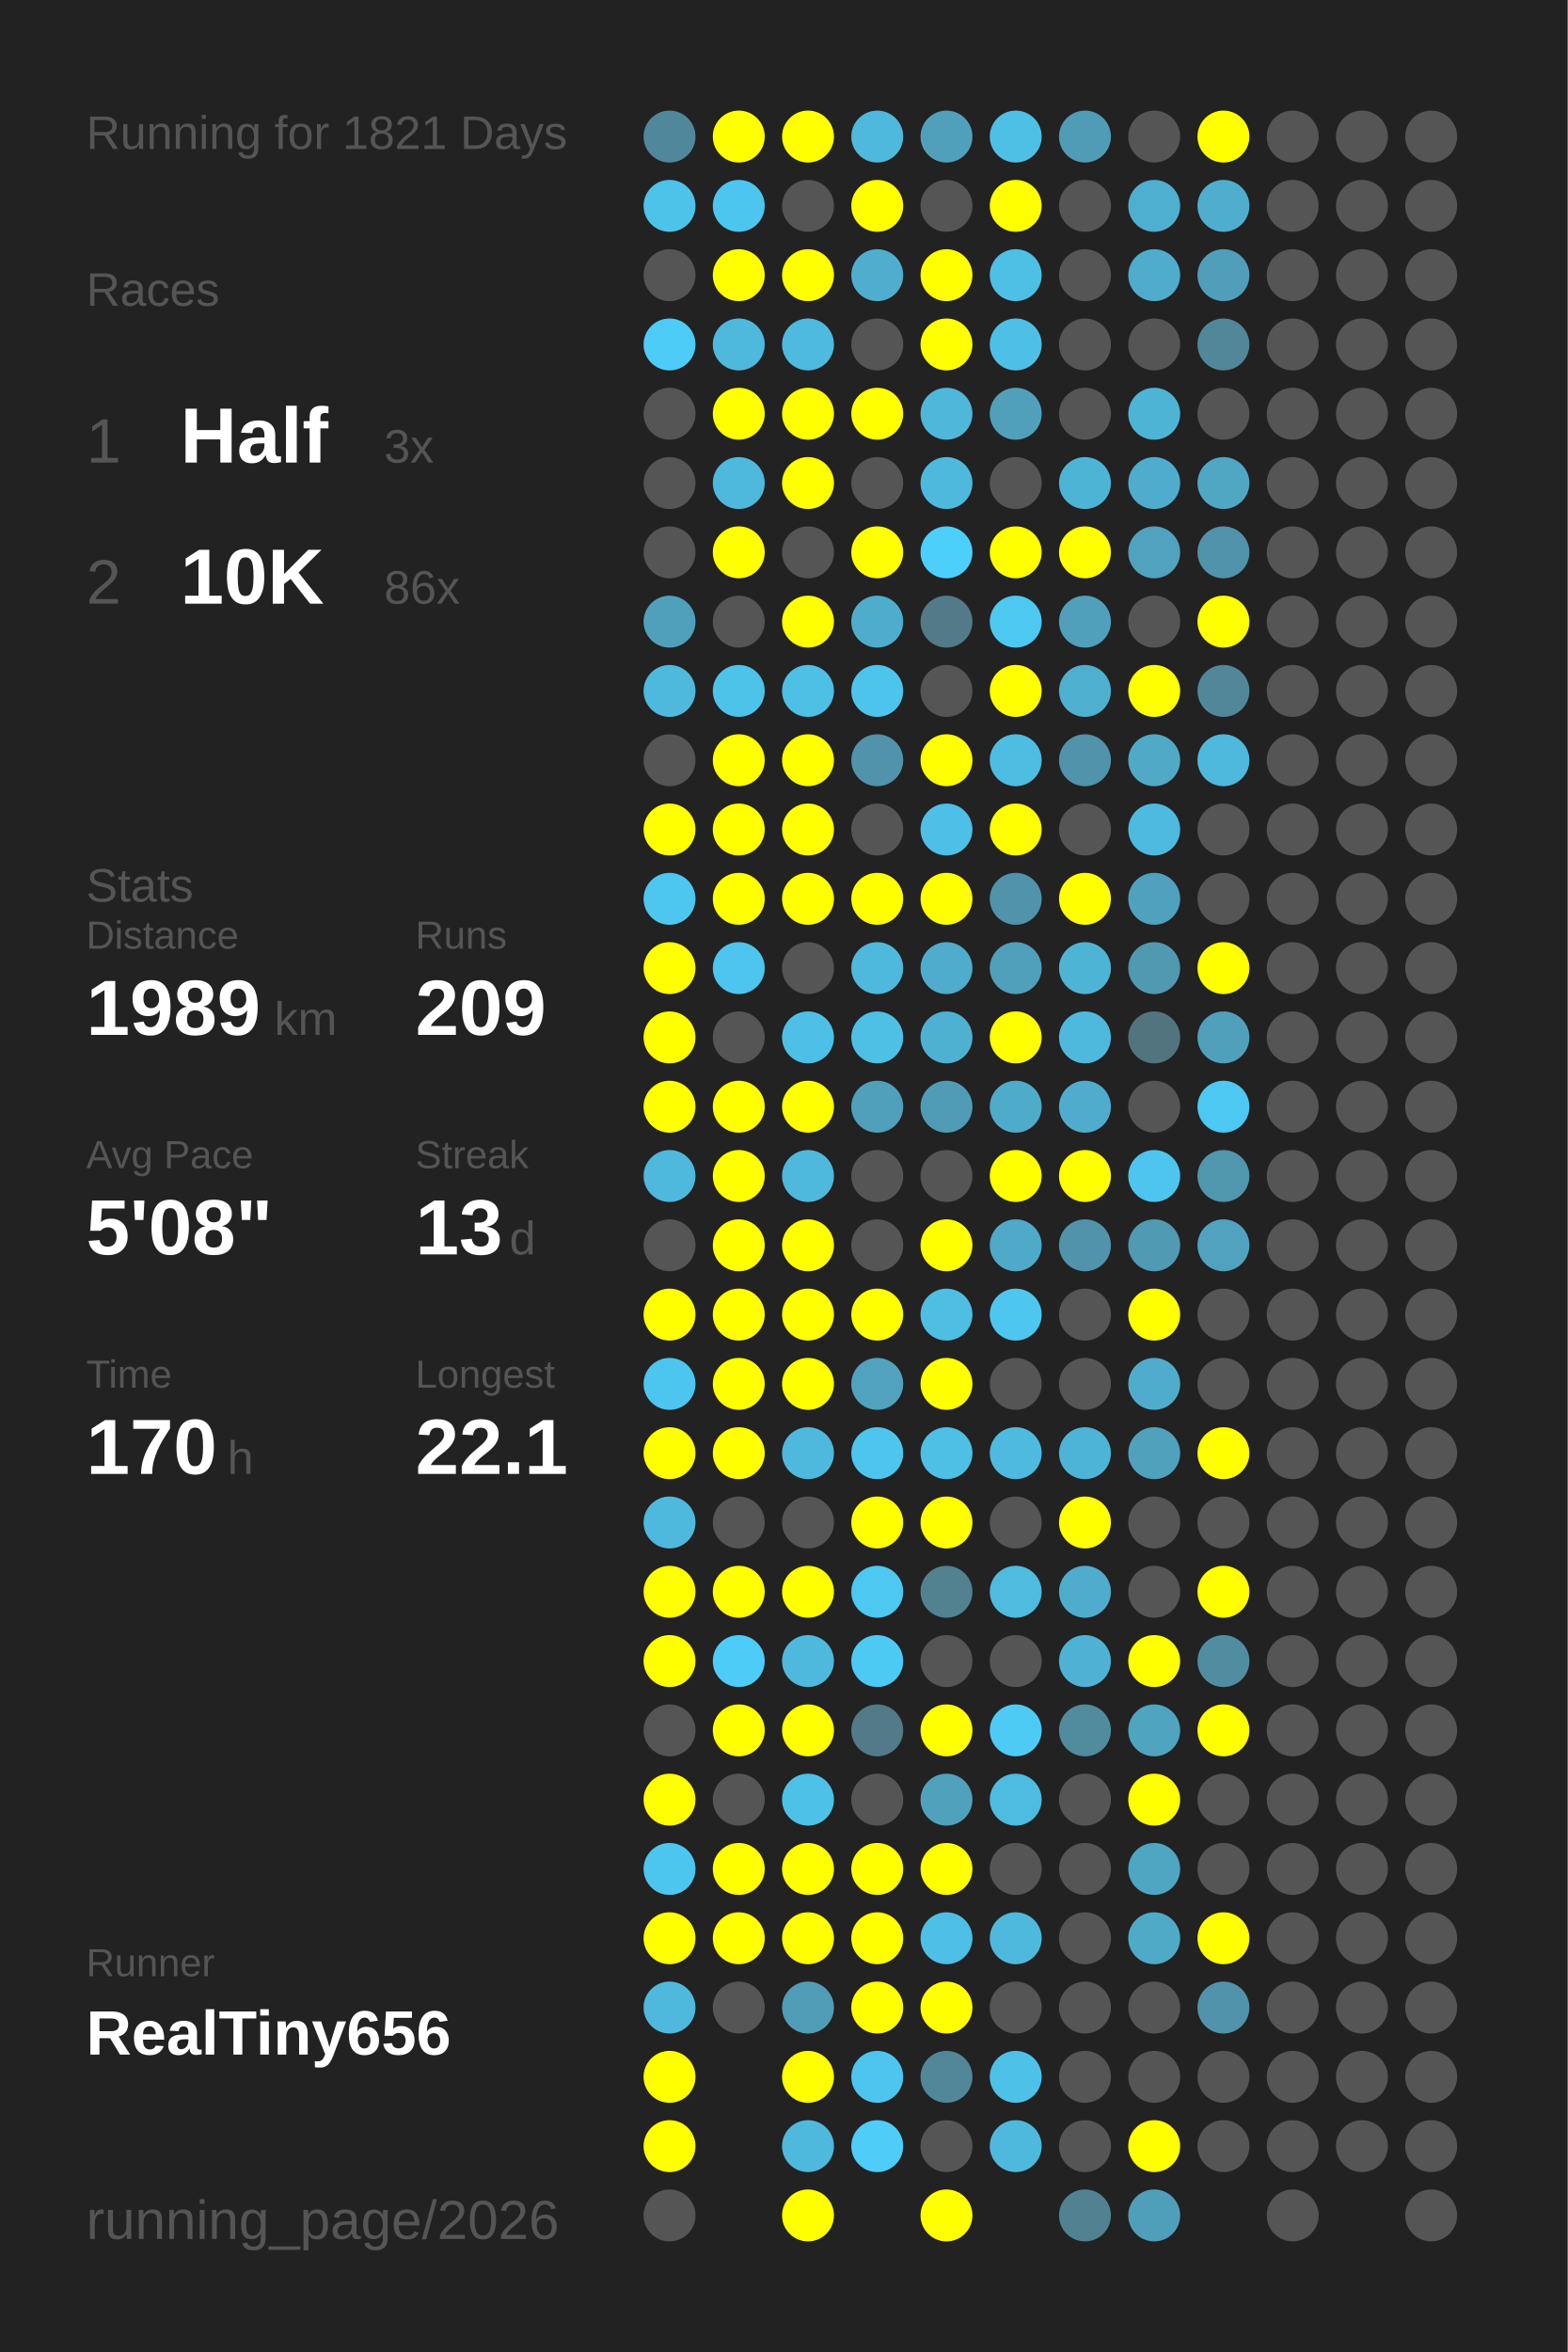
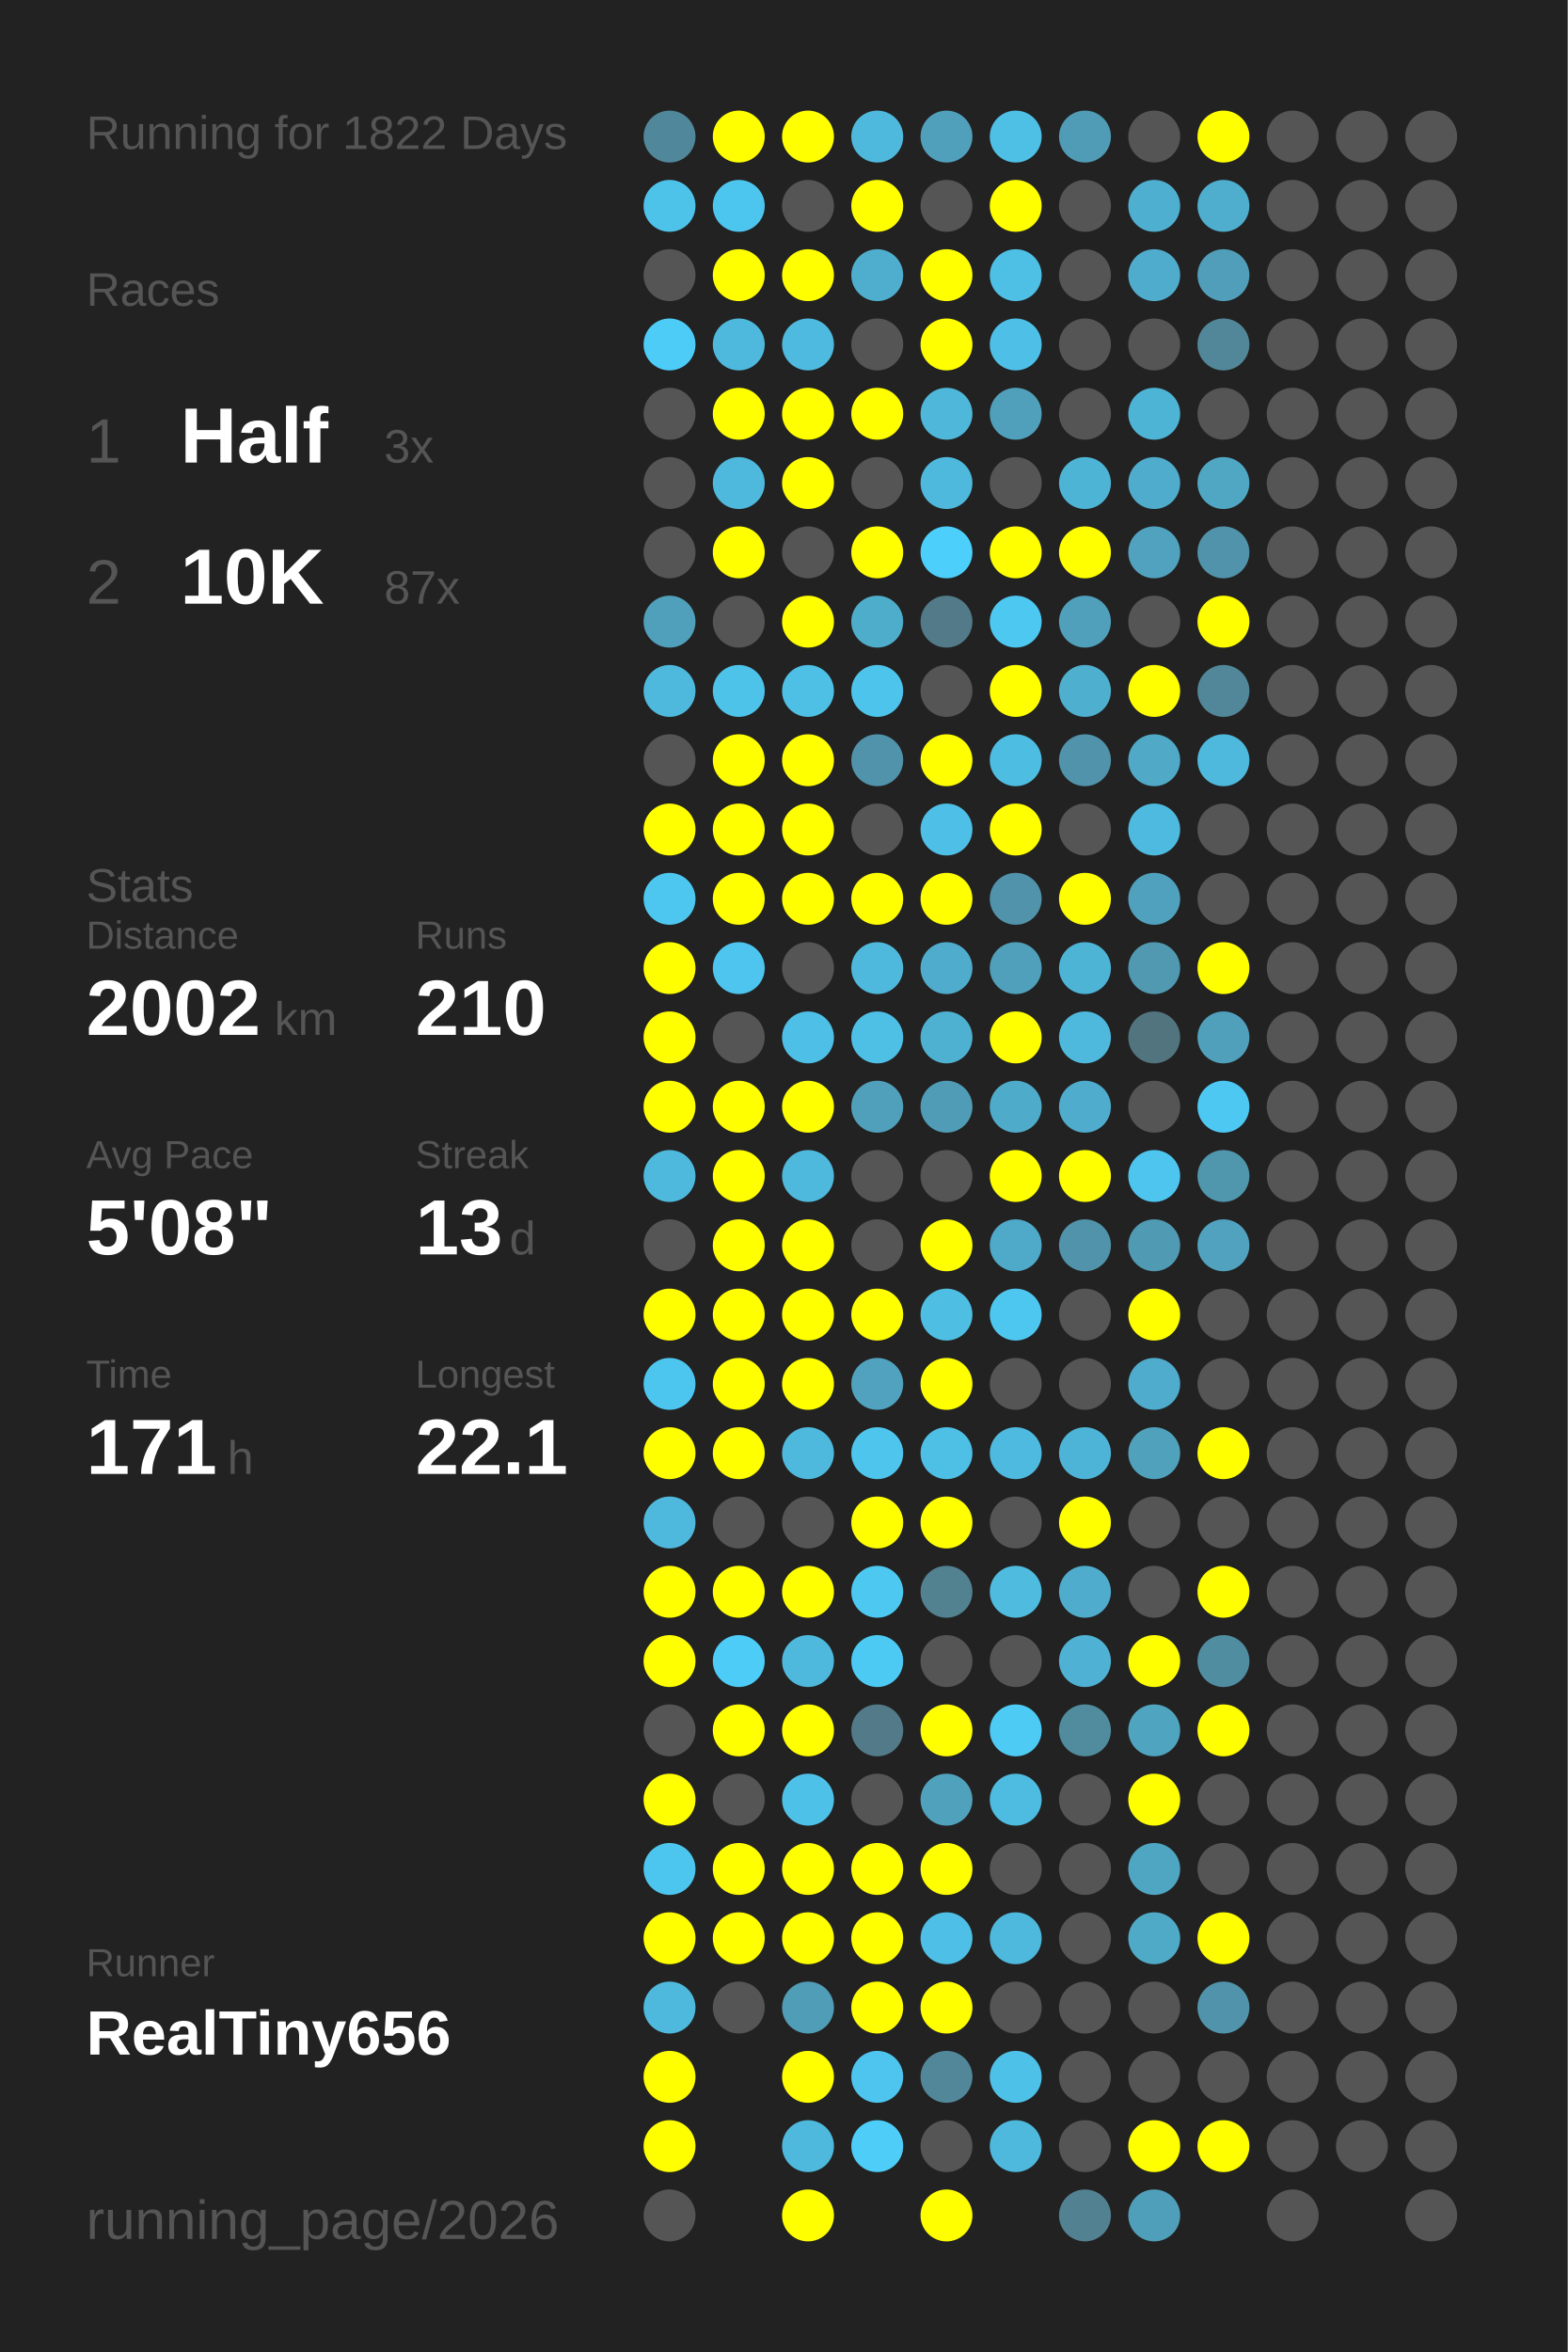
<svg xmlns="http://www.w3.org/2000/svg" baseProfile="full" height="300mm" version="1.1" viewBox="0,0,200,300" width="200mm">
  <defs />
  <rect fill="#222222" height="300" width="200" x="0" y="0" />
-   <text fill="#555555" style="font-size:6px; font-family:Arial;" x="11" y="19">Running for 1821 Days</text>
+   <text fill="#555555" style="font-size:6px; font-family:Arial;" x="11" y="19">Running for 1822 Days</text>
  <text fill="#555555" style="font-size:6px; font-family:Arial;" x="11" y="39">Races</text>
  <text fill="#555555" style="font-size:8px; font-family:Arial;" x="11" y="59">1</text>
  <text fill="#FFFFFF" style="font-size:10px; font-family:Arial; font-weight:bold;" x="23" y="59">Half</text>
  <text fill="#555555" style="font-size:6px; font-family:Arial;" x="49" y="59">3x</text>
  <text fill="#555555" style="font-size:8px; font-family:Arial;" x="11" y="77">2</text>
  <text fill="#FFFFFF" style="font-size:10px; font-family:Arial; font-weight:bold;" x="23" y="77">10K</text>
-   <text fill="#555555" style="font-size:6px; font-family:Arial;" x="49" y="77">86x</text>
+   <text fill="#555555" style="font-size:6px; font-family:Arial;" x="49" y="77">87x</text>
  <text fill="#555555" style="font-size:6px; font-family:Arial;" x="11" y="115">Stats</text>
  <text fill="#555555" style="font-size:5px; font-family:Arial;" x="11" y="121">Distance</text>
-   <text fill="#FFFFFF" style="font-size:10px; font-family:Arial; font-weight:bold;" x="11" y="132">1989</text>
+   <text fill="#FFFFFF" style="font-size:10px; font-family:Arial; font-weight:bold;" x="11" y="132">2002</text>
  <text fill="#555555" style="font-size:6px; font-family:Arial;" x="35" y="132">km</text>
  <text fill="#555555" style="font-size:5px; font-family:Arial;" x="53" y="121">Runs</text>
-   <text fill="#FFFFFF" style="font-size:10px; font-family:Arial; font-weight:bold;" x="53" y="132">209</text>
+   <text fill="#FFFFFF" style="font-size:10px; font-family:Arial; font-weight:bold;" x="53" y="132">210</text>
  <text fill="#555555" style="font-size:5px; font-family:Arial;" x="11" y="149">Avg Pace</text>
  <text fill="#FFFFFF" style="font-size:10px; font-family:Arial; font-weight:bold;" x="11" y="160">5'08"</text>
  <text fill="#555555" style="font-size:5px; font-family:Arial;" x="53" y="149">Streak</text>
  <text fill="#FFFFFF" style="font-size:10px; font-family:Arial; font-weight:bold;" x="53" y="160">13</text>
  <text fill="#555555" style="font-size:6px; font-family:Arial;" x="65" y="160">d</text>
  <text fill="#555555" style="font-size:5px; font-family:Arial;" x="11" y="177">Time</text>
-   <text fill="#FFFFFF" style="font-size:10px; font-family:Arial; font-weight:bold;" x="11" y="188">170</text>
+   <text fill="#FFFFFF" style="font-size:10px; font-family:Arial; font-weight:bold;" x="11" y="188">171</text>
  <text fill="#555555" style="font-size:6px; font-family:Arial;" x="29" y="188">h</text>
  <text fill="#555555" style="font-size:5px; font-family:Arial;" x="53" y="177">Longest</text>
  <text fill="#FFFFFF" style="font-size:10px; font-family:Arial; font-weight:bold;" x="53" y="188">22.1</text>
  <text fill="#555555" style="font-size:5px; font-family:Arial;" x="11" y="252.065">Runner</text>
  <text fill="#FFFFFF" style="font-size:8px; font-family:Arial; font-weight:bold;" x="11" y="262.065">RealTiny656</text>
  <text fill="#555555" style="font-size:7px; font-family:Arial;" x="11" y="285.581">running_page/2026</text>
  <circle cx="85.417" cy="17.419" fill="#51879a" r="3.312" />
  <circle cx="85.417" cy="26.258" fill="#4dc3ea" r="3.312" />
  <circle cx="85.417" cy="35.097" fill="#555555" r="3.312" />
  <circle cx="85.417" cy="43.935" fill="#4dccf7" r="3.312" />
  <circle cx="85.417" cy="52.774" fill="#555555" r="3.312" />
  <circle cx="85.417" cy="61.613" fill="#555555" r="3.312" />
  <circle cx="85.417" cy="70.452" fill="#555555" r="3.312" />
  <circle cx="85.417" cy="79.29" fill="#50a0bb" r="3.312" />
  <circle cx="85.417" cy="88.129" fill="#4eb9dd" r="3.312" />
  <circle cx="85.417" cy="96.968" fill="#555555" r="3.312" />
  <circle cx="85.417" cy="105.806" fill="#FFFF00" r="3.312" />
  <circle cx="85.417" cy="114.645" fill="#4dc7f0" r="3.312" />
  <circle cx="85.417" cy="123.484" fill="#FFFF00" r="3.312" />
  <circle cx="85.417" cy="132.323" fill="#FFFF00" r="3.312" />
  <circle cx="85.417" cy="141.161" fill="#FFFF00" r="3.312" />
  <circle cx="85.417" cy="150" fill="#4eb9dd" r="3.312" />
  <circle cx="85.417" cy="158.839" fill="#555555" r="3.312" />
  <circle cx="85.417" cy="167.677" fill="#FFFF00" r="3.312" />
  <circle cx="85.417" cy="176.516" fill="#4dc6ef" r="3.312" />
  <circle cx="85.417" cy="185.355" fill="#FFFF00" r="3.312" />
  <circle cx="85.417" cy="194.194" fill="#4eb9dd" r="3.312" />
  <circle cx="85.417" cy="203.032" fill="#FFFF00" r="3.312" />
  <circle cx="85.417" cy="211.871" fill="#FFFF00" r="3.312" />
  <circle cx="85.417" cy="220.71" fill="#555555" r="3.312" />
  <circle cx="85.417" cy="229.548" fill="#FFFF00" r="3.312" />
  <circle cx="85.417" cy="238.387" fill="#4dc6ef" r="3.312" />
  <circle cx="85.417" cy="247.226" fill="#FFFF00" r="3.312" />
  <circle cx="85.417" cy="256.065" fill="#4eb9dd" r="3.312" />
  <circle cx="85.417" cy="264.903" fill="#FFFF00" r="3.312" />
  <circle cx="85.417" cy="273.742" fill="#FFFF00" r="3.312" />
  <circle cx="85.417" cy="282.581" fill="#555555" r="3.312" />
  <circle cx="94.25" cy="17.419" fill="#FFFF00" r="3.312" />
  <circle cx="94.25" cy="26.258" fill="#4dc6ef" r="3.312" />
  <circle cx="94.25" cy="35.097" fill="#FFFF00" r="3.312" />
  <circle cx="94.25" cy="43.935" fill="#4eb9dd" r="3.312" />
  <circle cx="94.25" cy="52.774" fill="#FFFF00" r="3.312" />
  <circle cx="94.25" cy="61.613" fill="#4eb9dd" r="3.312" />
  <circle cx="94.25" cy="70.452" fill="#FFFF00" r="3.312" />
  <circle cx="94.25" cy="79.29" fill="#555555" r="3.312" />
  <circle cx="94.25" cy="88.129" fill="#4dc3ea" r="3.312" />
  <circle cx="94.25" cy="96.968" fill="#FFFF00" r="3.312" />
  <circle cx="94.25" cy="105.806" fill="#FFFF00" r="3.312" />
  <circle cx="94.25" cy="114.645" fill="#FFFF00" r="3.312" />
  <circle cx="94.25" cy="123.484" fill="#4dc5ee" r="3.312" />
  <circle cx="94.25" cy="132.323" fill="#555555" r="3.312" />
  <circle cx="94.25" cy="141.161" fill="#FFFF00" r="3.312" />
  <circle cx="94.25" cy="150" fill="#FFFF00" r="3.312" />
  <circle cx="94.25" cy="158.839" fill="#FFFF00" r="3.312" />
  <circle cx="94.25" cy="167.677" fill="#FFFF00" r="3.312" />
  <circle cx="94.25" cy="176.516" fill="#FFFF00" r="3.312" />
  <circle cx="94.25" cy="185.355" fill="#FFFF00" r="3.312" />
  <circle cx="94.25" cy="194.194" fill="#555555" r="3.312" />
  <circle cx="94.25" cy="203.032" fill="#FFFF00" r="3.312" />
  <circle cx="94.25" cy="211.871" fill="#4dccf7" r="3.312" />
  <circle cx="94.25" cy="220.71" fill="#FFFF00" r="3.312" />
  <circle cx="94.25" cy="229.548" fill="#555555" r="3.312" />
  <circle cx="94.25" cy="238.387" fill="#FFFF00" r="3.312" />
  <circle cx="94.25" cy="247.226" fill="#FFFF00" r="3.312" />
  <circle cx="94.25" cy="256.065" fill="#555555" r="3.312" />
  <circle cx="103.083" cy="17.419" fill="#FFFF00" r="3.312" />
  <circle cx="103.083" cy="26.258" fill="#555555" r="3.312" />
  <circle cx="103.083" cy="35.097" fill="#FFFF00" r="3.312" />
  <circle cx="103.083" cy="43.935" fill="#4ebadf" r="3.312" />
  <circle cx="103.083" cy="52.774" fill="#FFFF00" r="3.312" />
  <circle cx="103.083" cy="61.613" fill="#FFFF00" r="3.312" />
  <circle cx="103.083" cy="70.452" fill="#555555" r="3.312" />
  <circle cx="103.083" cy="79.29" fill="#FFFF00" r="3.312" />
  <circle cx="103.083" cy="88.129" fill="#4ebfe5" r="3.312" />
  <circle cx="103.083" cy="96.968" fill="#FFFF00" r="3.312" />
  <circle cx="103.083" cy="105.806" fill="#FFFF00" r="3.312" />
  <circle cx="103.083" cy="114.645" fill="#FFFF00" r="3.312" />
  <circle cx="103.083" cy="123.484" fill="#555555" r="3.312" />
  <circle cx="103.083" cy="132.323" fill="#4ec0e7" r="3.312" />
  <circle cx="103.083" cy="141.161" fill="#FFFF00" r="3.312" />
  <circle cx="103.083" cy="150" fill="#4eb9dd" r="3.312" />
  <circle cx="103.083" cy="158.839" fill="#FFFF00" r="3.312" />
  <circle cx="103.083" cy="167.677" fill="#FFFF00" r="3.312" />
  <circle cx="103.083" cy="176.516" fill="#FFFF00" r="3.312" />
  <circle cx="103.083" cy="185.355" fill="#4eb9dd" r="3.312" />
  <circle cx="103.083" cy="194.194" fill="#555555" r="3.312" />
  <circle cx="103.083" cy="203.032" fill="#FFFF00" r="3.312" />
  <circle cx="103.083" cy="211.871" fill="#4eb9dd" r="3.312" />
  <circle cx="103.083" cy="220.71" fill="#FFFF00" r="3.312" />
  <circle cx="103.083" cy="229.548" fill="#4ec1e8" r="3.312" />
  <circle cx="103.083" cy="238.387" fill="#FFFF00" r="3.312" />
  <circle cx="103.083" cy="247.226" fill="#FFFF00" r="3.312" />
  <circle cx="103.083" cy="256.065" fill="#509db7" r="3.312" />
  <circle cx="103.083" cy="264.903" fill="#FFFF00" r="3.312" />
  <circle cx="103.083" cy="273.742" fill="#4eb9dd" r="3.312" />
  <circle cx="103.083" cy="282.581" fill="#FFFF00" r="3.312" />
  <circle cx="111.917" cy="17.419" fill="#4eb9dd" r="3.312" />
  <circle cx="111.917" cy="26.258" fill="#FFFF00" r="3.312" />
  <circle cx="111.917" cy="35.097" fill="#4faece" r="3.312" />
  <circle cx="111.917" cy="43.935" fill="#555555" r="3.312" />
  <circle cx="111.917" cy="52.774" fill="#FFFF00" r="3.312" />
  <circle cx="111.917" cy="61.613" fill="#555555" r="3.312" />
  <circle cx="111.917" cy="70.452" fill="#FFFF00" r="3.312" />
  <circle cx="111.917" cy="79.29" fill="#4fadcc" r="3.312" />
  <circle cx="111.917" cy="88.129" fill="#4dc4eb" r="3.312" />
  <circle cx="111.917" cy="96.968" fill="#5093aa" r="3.312" />
  <circle cx="111.917" cy="105.806" fill="#555555" r="3.312" />
  <circle cx="111.917" cy="114.645" fill="#FFFF00" r="3.312" />
  <circle cx="111.917" cy="123.484" fill="#4eb9dd" r="3.312" />
  <circle cx="111.917" cy="132.323" fill="#4ebfe5" r="3.312" />
  <circle cx="111.917" cy="141.161" fill="#50a0bb" r="3.312" />
  <circle cx="111.917" cy="150" fill="#555555" r="3.312" />
  <circle cx="111.917" cy="158.839" fill="#555555" r="3.312" />
  <circle cx="111.917" cy="167.677" fill="#FFFF00" r="3.312" />
  <circle cx="111.917" cy="176.516" fill="#50a2be" r="3.312" />
  <circle cx="111.917" cy="185.355" fill="#4dc5ed" r="3.312" />
  <circle cx="111.917" cy="194.194" fill="#FFFF00" r="3.312" />
  <circle cx="111.917" cy="203.032" fill="#4dc8f1" r="3.312" />
  <circle cx="111.917" cy="211.871" fill="#4dcaf4" r="3.312" />
  <circle cx="111.917" cy="220.71" fill="#527a88" r="3.312" />
  <circle cx="111.917" cy="229.548" fill="#555555" r="3.312" />
  <circle cx="111.917" cy="238.387" fill="#FFFF00" r="3.312" />
  <circle cx="111.917" cy="247.226" fill="#FFFF00" r="3.312" />
  <circle cx="111.917" cy="256.065" fill="#FFFF00" r="3.312" />
  <circle cx="111.917" cy="264.903" fill="#4dc5ee" r="3.312" />
  <circle cx="111.917" cy="273.742" fill="#4dcdf8" r="3.312" />
  <circle cx="120.75" cy="17.419" fill="#50a0bb" r="3.312" />
  <circle cx="120.75" cy="26.258" fill="#555555" r="3.312" />
  <circle cx="120.75" cy="35.097" fill="#FFFF00" r="3.312" />
  <circle cx="120.75" cy="43.935" fill="#FFFF00" r="3.312" />
  <circle cx="120.75" cy="52.774" fill="#4eb7da" r="3.312" />
  <circle cx="120.75" cy="61.613" fill="#4eb9dd" r="3.312" />
  <circle cx="120.75" cy="70.452" fill="#4dcffb" r="3.312" />
  <circle cx="120.75" cy="79.29" fill="#527a88" r="3.312" />
  <circle cx="120.75" cy="88.129" fill="#555555" r="3.312" />
  <circle cx="120.75" cy="96.968" fill="#FFFF00" r="3.312" />
  <circle cx="120.75" cy="105.806" fill="#4ebfe6" r="3.312" />
  <circle cx="120.75" cy="114.645" fill="#FFFF00" r="3.312" />
  <circle cx="120.75" cy="123.484" fill="#4faccc" r="3.312" />
  <circle cx="120.75" cy="132.323" fill="#4fb1d2" r="3.312" />
  <circle cx="120.75" cy="141.161" fill="#509cb6" r="3.312" />
  <circle cx="120.75" cy="150" fill="#555555" r="3.312" />
  <circle cx="120.75" cy="158.839" fill="#FFFF00" r="3.312" />
  <circle cx="120.75" cy="167.677" fill="#4ebee3" r="3.312" />
  <circle cx="120.75" cy="176.516" fill="#FFFF00" r="3.312" />
  <circle cx="120.75" cy="185.355" fill="#4ebfe5" r="3.312" />
  <circle cx="120.75" cy="194.194" fill="#FFFF00" r="3.312" />
  <circle cx="120.75" cy="203.032" fill="#528190" r="3.312" />
  <circle cx="120.75" cy="211.871" fill="#555555" r="3.312" />
  <circle cx="120.75" cy="220.71" fill="#FFFF00" r="3.312" />
  <circle cx="120.75" cy="229.548" fill="#50a1bc" r="3.312" />
  <circle cx="120.75" cy="238.387" fill="#FFFF00" r="3.312" />
  <circle cx="120.75" cy="247.226" fill="#4ebfe6" r="3.312" />
  <circle cx="120.75" cy="256.065" fill="#FFFF00" r="3.312" />
  <circle cx="120.75" cy="264.903" fill="#518799" r="3.312" />
  <circle cx="120.75" cy="273.742" fill="#555555" r="3.312" />
  <circle cx="120.75" cy="282.581" fill="#FFFF00" r="3.312" />
  <circle cx="129.583" cy="17.419" fill="#4ec0e6" r="3.312" />
  <circle cx="129.583" cy="26.258" fill="#FFFF00" r="3.312" />
  <circle cx="129.583" cy="35.097" fill="#4ebfe5" r="3.312" />
  <circle cx="129.583" cy="43.935" fill="#4ec0e7" r="3.312" />
  <circle cx="129.583" cy="52.774" fill="#50a0bb" r="3.312" />
  <circle cx="129.583" cy="61.613" fill="#555555" r="3.312" />
  <circle cx="129.583" cy="70.452" fill="#FFFF00" r="3.312" />
  <circle cx="129.583" cy="79.29" fill="#4dc8f1" r="3.312" />
  <circle cx="129.583" cy="88.129" fill="#FFFF00" r="3.312" />
  <circle cx="129.583" cy="96.968" fill="#4ebde2" r="3.312" />
  <circle cx="129.583" cy="105.806" fill="#FFFF00" r="3.312" />
  <circle cx="129.583" cy="114.645" fill="#5093aa" r="3.312" />
  <circle cx="129.583" cy="123.484" fill="#50a0bb" r="3.312" />
  <circle cx="129.583" cy="132.323" fill="#FFFF00" r="3.312" />
  <circle cx="129.583" cy="141.161" fill="#4fabca" r="3.312" />
  <circle cx="129.583" cy="150" fill="#FFFF00" r="3.312" />
  <circle cx="129.583" cy="158.839" fill="#4fa9c8" r="3.312" />
  <circle cx="129.583" cy="167.677" fill="#4dc7f0" r="3.312" />
  <circle cx="129.583" cy="176.516" fill="#555555" r="3.312" />
  <circle cx="129.583" cy="185.355" fill="#4ebadf" r="3.312" />
  <circle cx="129.583" cy="194.194" fill="#555555" r="3.312" />
  <circle cx="129.583" cy="203.032" fill="#4ebbdf" r="3.312" />
  <circle cx="129.583" cy="211.871" fill="#555555" r="3.312" />
  <circle cx="129.583" cy="220.71" fill="#4dcbf5" r="3.312" />
  <circle cx="129.583" cy="229.548" fill="#4ebbe0" r="3.312" />
  <circle cx="129.583" cy="238.387" fill="#555555" r="3.312" />
  <circle cx="129.583" cy="247.226" fill="#4eb9dd" r="3.312" />
  <circle cx="129.583" cy="256.065" fill="#555555" r="3.312" />
  <circle cx="129.583" cy="264.903" fill="#4ec1e9" r="3.312" />
  <circle cx="129.583" cy="273.742" fill="#4eb9dd" r="3.312" />
  <circle cx="138.417" cy="17.419" fill="#509bb5" r="3.312" />
  <circle cx="138.417" cy="26.258" fill="#555555" r="3.312" />
  <circle cx="138.417" cy="35.097" fill="#555555" r="3.312" />
  <circle cx="138.417" cy="43.935" fill="#555555" r="3.312" />
  <circle cx="138.417" cy="52.774" fill="#555555" r="3.312" />
  <circle cx="138.417" cy="61.613" fill="#4eb4d6" r="3.312" />
  <circle cx="138.417" cy="70.452" fill="#FFFF00" r="3.312" />
  <circle cx="138.417" cy="79.29" fill="#50a0bb" r="3.312" />
  <circle cx="138.417" cy="88.129" fill="#4fafcf" r="3.312" />
  <circle cx="138.417" cy="96.968" fill="#5093aa" r="3.312" />
  <circle cx="138.417" cy="105.806" fill="#555555" r="3.312" />
  <circle cx="138.417" cy="114.645" fill="#FFFF00" r="3.312" />
  <circle cx="138.417" cy="123.484" fill="#4eb4d6" r="3.312" />
  <circle cx="138.417" cy="132.323" fill="#4eb9dd" r="3.312" />
  <circle cx="138.417" cy="141.161" fill="#4faccc" r="3.312" />
  <circle cx="138.417" cy="150" fill="#FFFF00" r="3.312" />
  <circle cx="138.417" cy="158.839" fill="#5093aa" r="3.312" />
  <circle cx="138.417" cy="167.677" fill="#555555" r="3.312" />
  <circle cx="138.417" cy="176.516" fill="#555555" r="3.312" />
  <circle cx="138.417" cy="185.355" fill="#4eb4d7" r="3.312" />
  <circle cx="138.417" cy="194.194" fill="#FFFF00" r="3.312" />
  <circle cx="138.417" cy="203.032" fill="#4faccc" r="3.312" />
  <circle cx="138.417" cy="211.871" fill="#4fb2d4" r="3.312" />
  <circle cx="138.417" cy="220.71" fill="#518b9e" r="3.312" />
  <circle cx="138.417" cy="229.548" fill="#555555" r="3.312" />
  <circle cx="138.417" cy="238.387" fill="#555555" r="3.312" />
  <circle cx="138.417" cy="247.226" fill="#555555" r="3.312" />
  <circle cx="138.417" cy="256.065" fill="#555555" r="3.312" />
  <circle cx="138.417" cy="264.903" fill="#555555" r="3.312" />
  <circle cx="138.417" cy="273.742" fill="#555555" r="3.312" />
  <circle cx="138.417" cy="282.581" fill="#528191" r="3.312" />
  <circle cx="147.25" cy="17.419" fill="#555555" r="3.312" />
  <circle cx="147.25" cy="26.258" fill="#4fafd0" r="3.312" />
  <circle cx="147.25" cy="35.097" fill="#4faccc" r="3.312" />
  <circle cx="147.25" cy="43.935" fill="#555555" r="3.312" />
  <circle cx="147.25" cy="52.774" fill="#4eb4d6" r="3.312" />
  <circle cx="147.25" cy="61.613" fill="#4faccc" r="3.312" />
  <circle cx="147.25" cy="70.452" fill="#50a2be" r="3.312" />
  <circle cx="147.25" cy="79.29" fill="#555555" r="3.312" />
  <circle cx="147.25" cy="88.129" fill="#FFFF00" r="3.312" />
  <circle cx="147.25" cy="96.968" fill="#4fa9c7" r="3.312" />
  <circle cx="147.25" cy="105.806" fill="#4ebadf" r="3.312" />
  <circle cx="147.25" cy="114.645" fill="#50a1bd" r="3.312" />
  <circle cx="147.25" cy="123.484" fill="#5099b1" r="3.312" />
  <circle cx="147.25" cy="132.323" fill="#52747f" r="3.312" />
  <circle cx="147.25" cy="141.161" fill="#555555" r="3.312" />
  <circle cx="147.25" cy="150" fill="#4dc5ee" r="3.312" />
  <circle cx="147.25" cy="158.839" fill="#509ab3" r="3.312" />
  <circle cx="147.25" cy="167.677" fill="#FFFF00" r="3.312" />
  <circle cx="147.25" cy="176.516" fill="#4faccc" r="3.312" />
  <circle cx="147.25" cy="185.355" fill="#50a1bc" r="3.312" />
  <circle cx="147.25" cy="194.194" fill="#555555" r="3.312" />
  <circle cx="147.25" cy="203.032" fill="#555555" r="3.312" />
  <circle cx="147.25" cy="211.871" fill="#FFFF00" r="3.312" />
  <circle cx="147.25" cy="220.71" fill="#4fa4c0" r="3.312" />
  <circle cx="147.25" cy="229.548" fill="#FFFF00" r="3.312" />
  <circle cx="147.25" cy="238.387" fill="#4fa6c3" r="3.312" />
  <circle cx="147.25" cy="247.226" fill="#4faac8" r="3.312" />
  <circle cx="147.25" cy="256.065" fill="#555555" r="3.312" />
  <circle cx="147.25" cy="264.903" fill="#555555" r="3.312" />
  <circle cx="147.25" cy="273.742" fill="#FFFF00" r="3.312" />
  <circle cx="147.25" cy="282.581" fill="#509fba" r="3.312" />
  <circle cx="156.083" cy="17.419" fill="#FFFF00" r="3.312" />
  <circle cx="156.083" cy="26.258" fill="#4faece" r="3.312" />
  <circle cx="156.083" cy="35.097" fill="#509eb9" r="3.312" />
  <circle cx="156.083" cy="43.935" fill="#518799" r="3.312" />
  <circle cx="156.083" cy="52.774" fill="#555555" r="3.312" />
  <circle cx="156.083" cy="61.613" fill="#4fa7c4" r="3.312" />
  <circle cx="156.083" cy="70.452" fill="#5093aa" r="3.312" />
  <circle cx="156.083" cy="79.29" fill="#FFFF00" r="3.312" />
  <circle cx="156.083" cy="88.129" fill="#518799" r="3.312" />
  <circle cx="156.083" cy="96.968" fill="#4eb9dd" r="3.312" />
  <circle cx="156.083" cy="105.806" fill="#555555" r="3.312" />
  <circle cx="156.083" cy="114.645" fill="#555555" r="3.312" />
  <circle cx="156.083" cy="123.484" fill="#FFFF00" r="3.312" />
  <circle cx="156.083" cy="132.323" fill="#50a0bb" r="3.312" />
  <circle cx="156.083" cy="141.161" fill="#4dc8f2" r="3.312" />
  <circle cx="156.083" cy="150" fill="#5096ad" r="3.312" />
  <circle cx="156.083" cy="158.839" fill="#50a2be" r="3.312" />
  <circle cx="156.083" cy="167.677" fill="#555555" r="3.312" />
  <circle cx="156.083" cy="176.516" fill="#555555" r="3.312" />
  <circle cx="156.083" cy="185.355" fill="#FFFF00" r="3.312" />
  <circle cx="156.083" cy="194.194" fill="#555555" r="3.312" />
  <circle cx="156.083" cy="203.032" fill="#FFFF00" r="3.312" />
  <circle cx="156.083" cy="211.871" fill="#518da1" r="3.312" />
  <circle cx="156.083" cy="220.71" fill="#FFFF00" r="3.312" />
  <circle cx="156.083" cy="229.548" fill="#555555" r="3.312" />
  <circle cx="156.083" cy="238.387" fill="#555555" r="3.312" />
  <circle cx="156.083" cy="247.226" fill="#FFFF00" r="3.312" />
  <circle cx="156.083" cy="256.065" fill="#5093aa" r="3.312" />
  <circle cx="156.083" cy="264.903" fill="#555555" r="3.312" />
-   <circle cx="156.083" cy="273.742" fill="#555555" r="3.312" />
+   <circle cx="156.083" cy="273.742" fill="#FFFF00" r="3.312" />
  <circle cx="164.917" cy="17.419" fill="#555555" r="3.312" />
  <circle cx="164.917" cy="26.258" fill="#555555" r="3.312" />
  <circle cx="164.917" cy="35.097" fill="#555555" r="3.312" />
  <circle cx="164.917" cy="43.935" fill="#555555" r="3.312" />
  <circle cx="164.917" cy="52.774" fill="#555555" r="3.312" />
  <circle cx="164.917" cy="61.613" fill="#555555" r="3.312" />
  <circle cx="164.917" cy="70.452" fill="#555555" r="3.312" />
  <circle cx="164.917" cy="79.29" fill="#555555" r="3.312" />
  <circle cx="164.917" cy="88.129" fill="#555555" r="3.312" />
  <circle cx="164.917" cy="96.968" fill="#555555" r="3.312" />
  <circle cx="164.917" cy="105.806" fill="#555555" r="3.312" />
  <circle cx="164.917" cy="114.645" fill="#555555" r="3.312" />
  <circle cx="164.917" cy="123.484" fill="#555555" r="3.312" />
  <circle cx="164.917" cy="132.323" fill="#555555" r="3.312" />
  <circle cx="164.917" cy="141.161" fill="#555555" r="3.312" />
  <circle cx="164.917" cy="150" fill="#555555" r="3.312" />
  <circle cx="164.917" cy="158.839" fill="#555555" r="3.312" />
  <circle cx="164.917" cy="167.677" fill="#555555" r="3.312" />
  <circle cx="164.917" cy="176.516" fill="#555555" r="3.312" />
  <circle cx="164.917" cy="185.355" fill="#555555" r="3.312" />
  <circle cx="164.917" cy="194.194" fill="#555555" r="3.312" />
  <circle cx="164.917" cy="203.032" fill="#555555" r="3.312" />
  <circle cx="164.917" cy="211.871" fill="#555555" r="3.312" />
  <circle cx="164.917" cy="220.71" fill="#555555" r="3.312" />
  <circle cx="164.917" cy="229.548" fill="#555555" r="3.312" />
  <circle cx="164.917" cy="238.387" fill="#555555" r="3.312" />
  <circle cx="164.917" cy="247.226" fill="#555555" r="3.312" />
  <circle cx="164.917" cy="256.065" fill="#555555" r="3.312" />
  <circle cx="164.917" cy="264.903" fill="#555555" r="3.312" />
  <circle cx="164.917" cy="273.742" fill="#555555" r="3.312" />
  <circle cx="164.917" cy="282.581" fill="#555555" r="3.312" />
  <circle cx="173.75" cy="17.419" fill="#555555" r="3.312" />
  <circle cx="173.75" cy="26.258" fill="#555555" r="3.312" />
  <circle cx="173.75" cy="35.097" fill="#555555" r="3.312" />
  <circle cx="173.75" cy="43.935" fill="#555555" r="3.312" />
  <circle cx="173.75" cy="52.774" fill="#555555" r="3.312" />
  <circle cx="173.75" cy="61.613" fill="#555555" r="3.312" />
  <circle cx="173.75" cy="70.452" fill="#555555" r="3.312" />
  <circle cx="173.75" cy="79.29" fill="#555555" r="3.312" />
  <circle cx="173.75" cy="88.129" fill="#555555" r="3.312" />
  <circle cx="173.75" cy="96.968" fill="#555555" r="3.312" />
  <circle cx="173.75" cy="105.806" fill="#555555" r="3.312" />
  <circle cx="173.75" cy="114.645" fill="#555555" r="3.312" />
  <circle cx="173.75" cy="123.484" fill="#555555" r="3.312" />
  <circle cx="173.75" cy="132.323" fill="#555555" r="3.312" />
  <circle cx="173.75" cy="141.161" fill="#555555" r="3.312" />
  <circle cx="173.75" cy="150" fill="#555555" r="3.312" />
  <circle cx="173.75" cy="158.839" fill="#555555" r="3.312" />
  <circle cx="173.75" cy="167.677" fill="#555555" r="3.312" />
  <circle cx="173.75" cy="176.516" fill="#555555" r="3.312" />
  <circle cx="173.75" cy="185.355" fill="#555555" r="3.312" />
  <circle cx="173.75" cy="194.194" fill="#555555" r="3.312" />
  <circle cx="173.75" cy="203.032" fill="#555555" r="3.312" />
  <circle cx="173.75" cy="211.871" fill="#555555" r="3.312" />
  <circle cx="173.75" cy="220.71" fill="#555555" r="3.312" />
  <circle cx="173.75" cy="229.548" fill="#555555" r="3.312" />
  <circle cx="173.75" cy="238.387" fill="#555555" r="3.312" />
  <circle cx="173.75" cy="247.226" fill="#555555" r="3.312" />
  <circle cx="173.75" cy="256.065" fill="#555555" r="3.312" />
  <circle cx="173.75" cy="264.903" fill="#555555" r="3.312" />
  <circle cx="173.75" cy="273.742" fill="#555555" r="3.312" />
  <circle cx="182.583" cy="17.419" fill="#555555" r="3.312" />
  <circle cx="182.583" cy="26.258" fill="#555555" r="3.312" />
  <circle cx="182.583" cy="35.097" fill="#555555" r="3.312" />
  <circle cx="182.583" cy="43.935" fill="#555555" r="3.312" />
  <circle cx="182.583" cy="52.774" fill="#555555" r="3.312" />
  <circle cx="182.583" cy="61.613" fill="#555555" r="3.312" />
  <circle cx="182.583" cy="70.452" fill="#555555" r="3.312" />
  <circle cx="182.583" cy="79.29" fill="#555555" r="3.312" />
  <circle cx="182.583" cy="88.129" fill="#555555" r="3.312" />
  <circle cx="182.583" cy="96.968" fill="#555555" r="3.312" />
  <circle cx="182.583" cy="105.806" fill="#555555" r="3.312" />
  <circle cx="182.583" cy="114.645" fill="#555555" r="3.312" />
  <circle cx="182.583" cy="123.484" fill="#555555" r="3.312" />
  <circle cx="182.583" cy="132.323" fill="#555555" r="3.312" />
  <circle cx="182.583" cy="141.161" fill="#555555" r="3.312" />
  <circle cx="182.583" cy="150" fill="#555555" r="3.312" />
  <circle cx="182.583" cy="158.839" fill="#555555" r="3.312" />
  <circle cx="182.583" cy="167.677" fill="#555555" r="3.312" />
  <circle cx="182.583" cy="176.516" fill="#555555" r="3.312" />
  <circle cx="182.583" cy="185.355" fill="#555555" r="3.312" />
  <circle cx="182.583" cy="194.194" fill="#555555" r="3.312" />
  <circle cx="182.583" cy="203.032" fill="#555555" r="3.312" />
  <circle cx="182.583" cy="211.871" fill="#555555" r="3.312" />
  <circle cx="182.583" cy="220.71" fill="#555555" r="3.312" />
  <circle cx="182.583" cy="229.548" fill="#555555" r="3.312" />
  <circle cx="182.583" cy="238.387" fill="#555555" r="3.312" />
  <circle cx="182.583" cy="247.226" fill="#555555" r="3.312" />
  <circle cx="182.583" cy="256.065" fill="#555555" r="3.312" />
  <circle cx="182.583" cy="264.903" fill="#555555" r="3.312" />
  <circle cx="182.583" cy="273.742" fill="#555555" r="3.312" />
  <circle cx="182.583" cy="282.581" fill="#555555" r="3.312" />
</svg>
